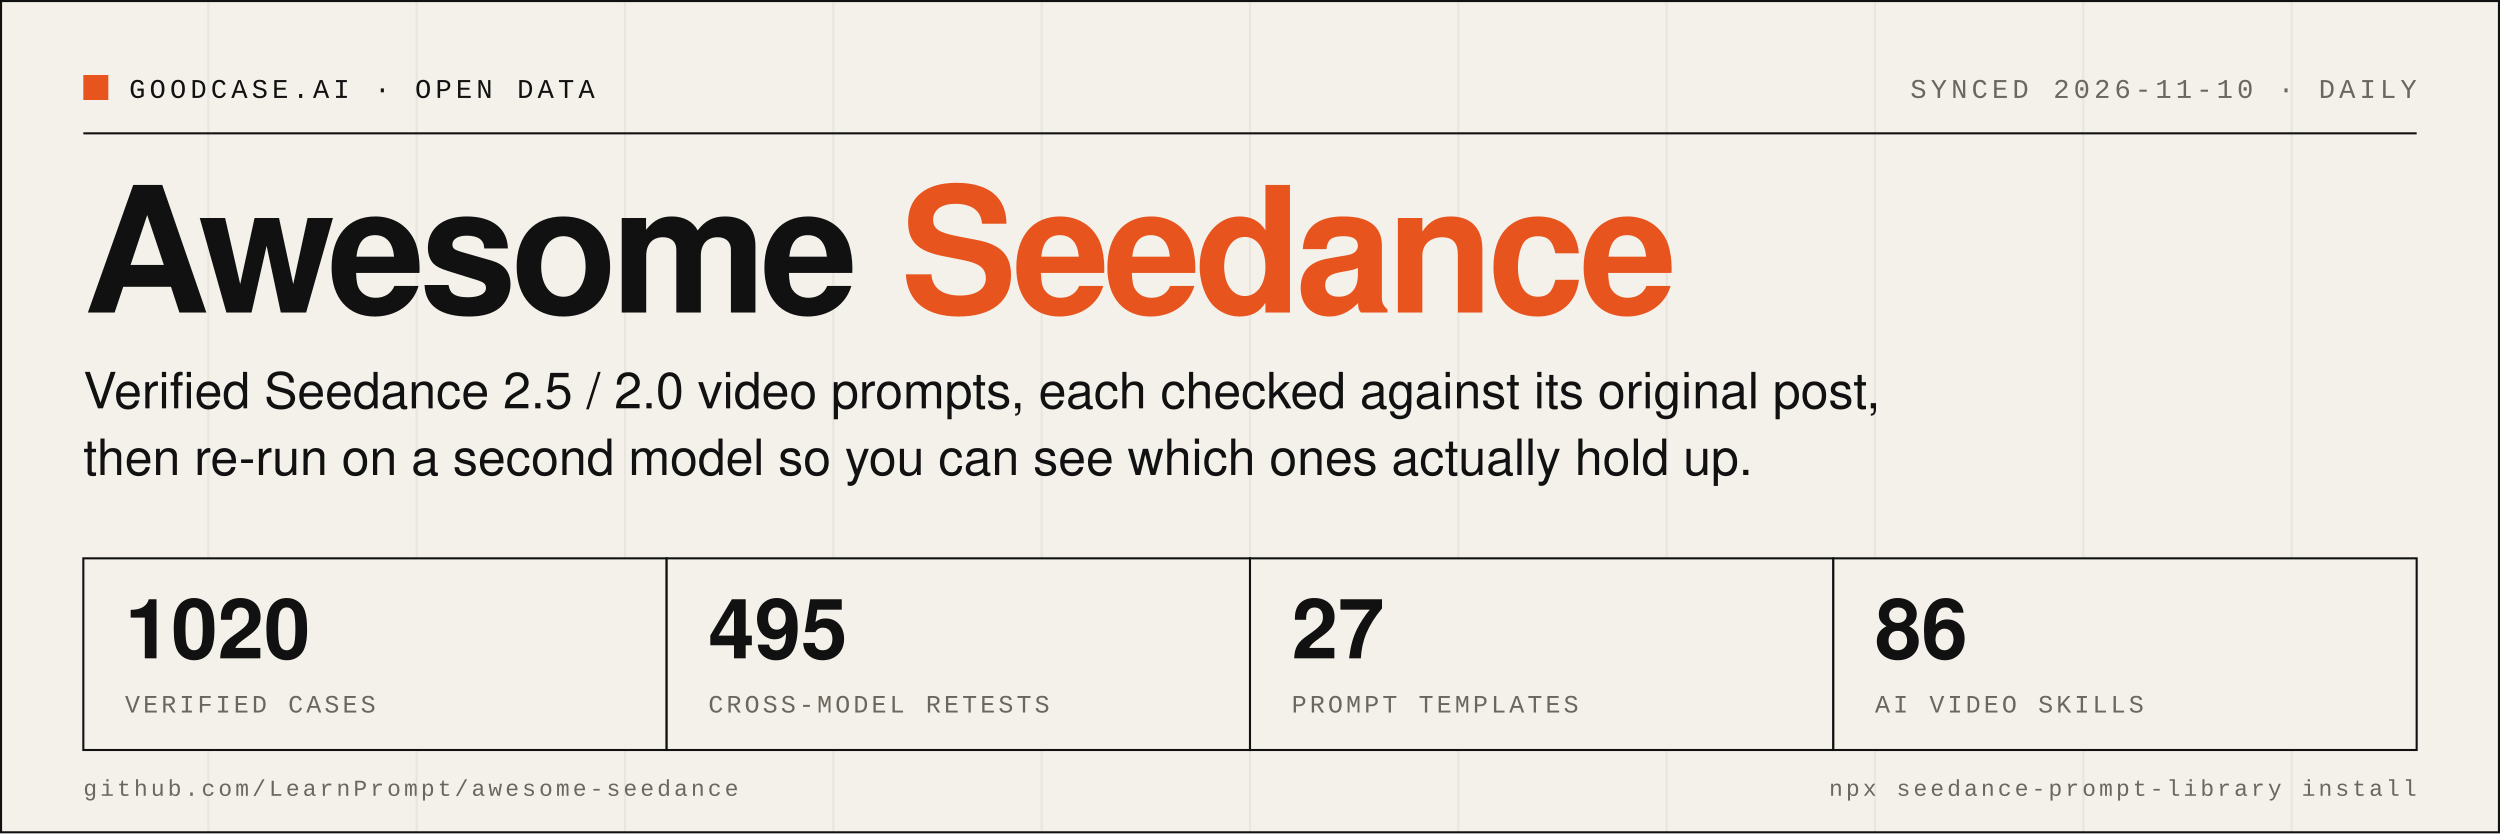
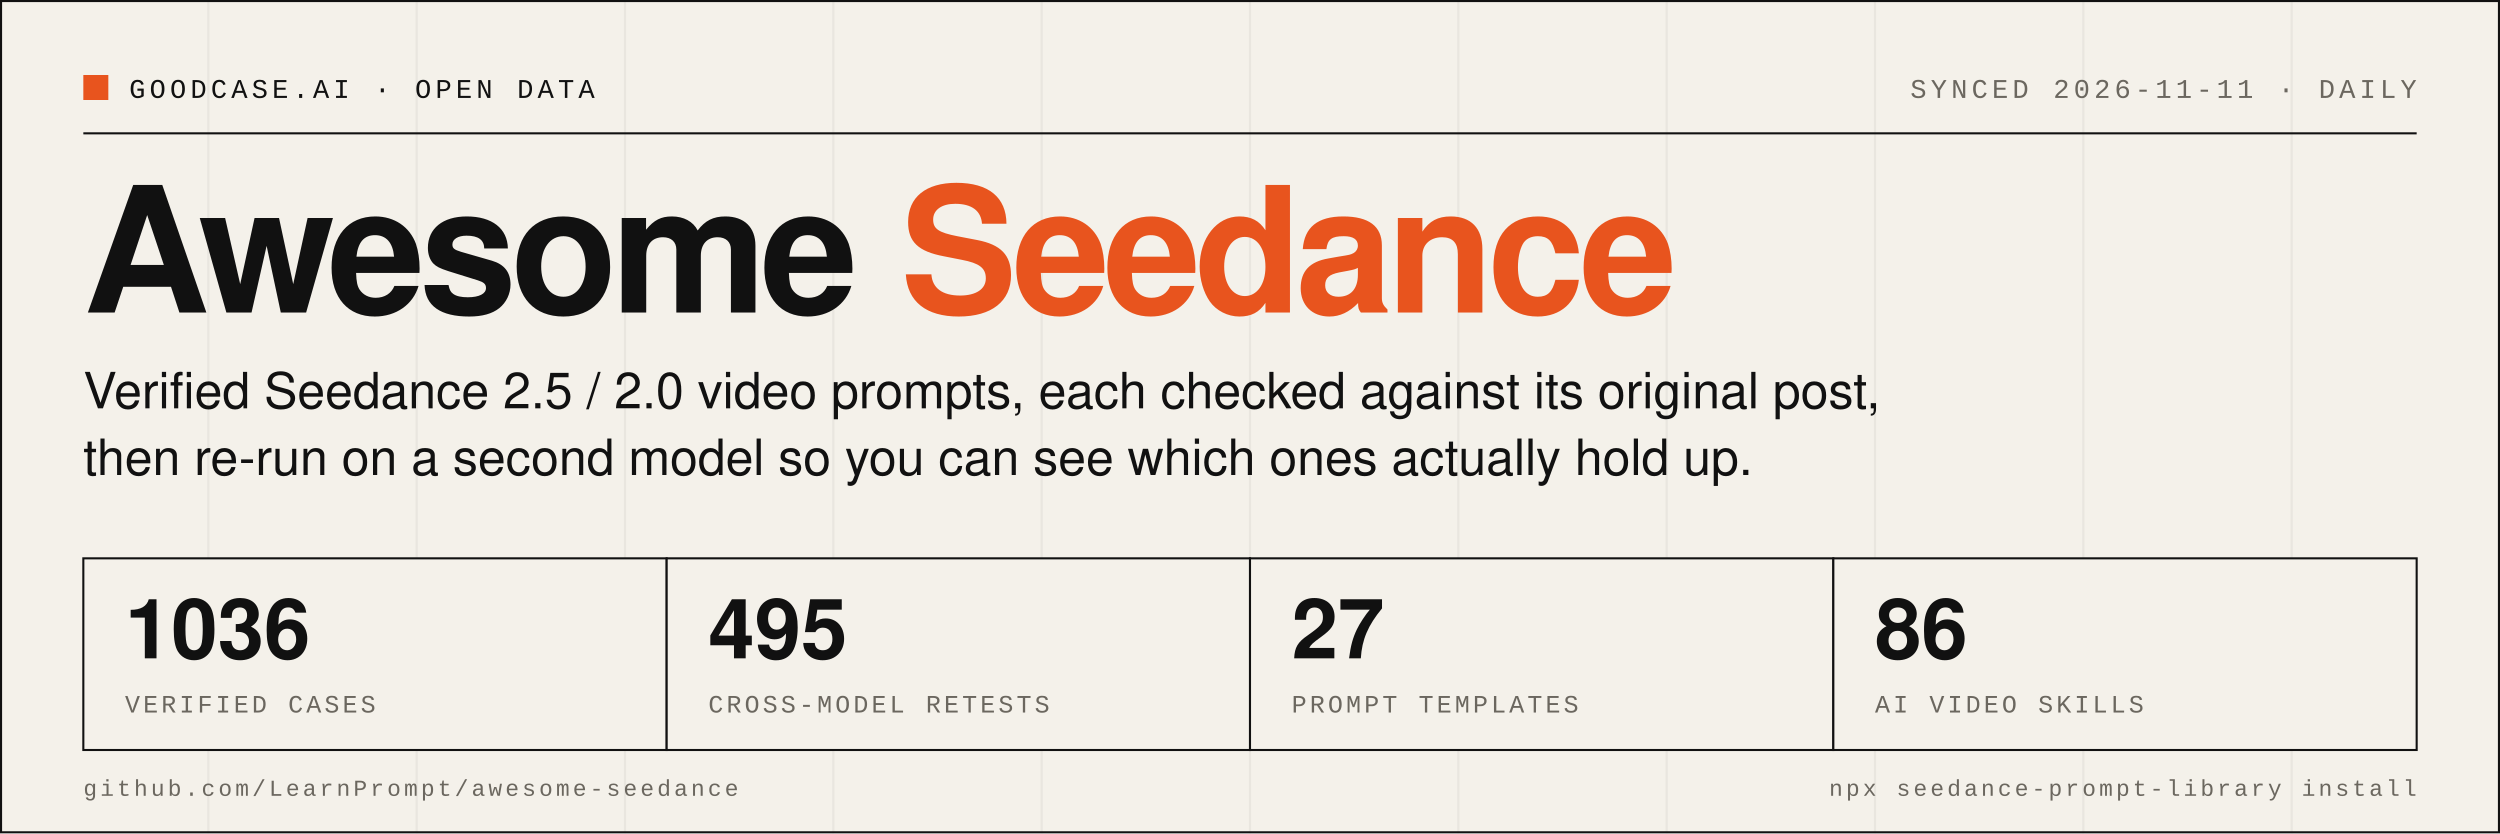
- <svg xmlns="http://www.w3.org/2000/svg" width="1200" height="400" viewBox="0 0 1200 400" role="img" aria-label="Awesome Seedance: 1020 verified cases, 495 cross-model retests, 27 prompt templates, 86 AI video skills">
+ <svg xmlns="http://www.w3.org/2000/svg" width="1200" height="400" viewBox="0 0 1200 400" role="img" aria-label="Awesome Seedance: 1036 verified cases, 495 cross-model retests, 27 prompt templates, 86 AI video skills">
  <rect width="1200" height="400" fill="#F4F1EA" />
  <line x1="0" y1="0" x2="0" y2="400" stroke="#111111" stroke-opacity="0.05" stroke-width="1" />
  <line x1="100" y1="0" x2="100" y2="400" stroke="#111111" stroke-opacity="0.05" stroke-width="1" />
  <line x1="200" y1="0" x2="200" y2="400" stroke="#111111" stroke-opacity="0.05" stroke-width="1" />
  <line x1="300" y1="0" x2="300" y2="400" stroke="#111111" stroke-opacity="0.05" stroke-width="1" />
  <line x1="400" y1="0" x2="400" y2="400" stroke="#111111" stroke-opacity="0.05" stroke-width="1" />
  <line x1="500" y1="0" x2="500" y2="400" stroke="#111111" stroke-opacity="0.05" stroke-width="1" />
  <line x1="600" y1="0" x2="600" y2="400" stroke="#111111" stroke-opacity="0.05" stroke-width="1" />
  <line x1="700" y1="0" x2="700" y2="400" stroke="#111111" stroke-opacity="0.05" stroke-width="1" />
  <line x1="800" y1="0" x2="800" y2="400" stroke="#111111" stroke-opacity="0.05" stroke-width="1" />
  <line x1="900" y1="0" x2="900" y2="400" stroke="#111111" stroke-opacity="0.05" stroke-width="1" />
  <line x1="1000" y1="0" x2="1000" y2="400" stroke="#111111" stroke-opacity="0.05" stroke-width="1" />
  <line x1="1100" y1="0" x2="1100" y2="400" stroke="#111111" stroke-opacity="0.05" stroke-width="1" />
  <rect x="0.5" y="0.5" width="1199" height="399" fill="none" stroke="#111111" stroke-width="1" />
  <rect x="40" y="36" width="12" height="12" fill="#E8541E" />
  <text x="62" y="47" font-family="SFMono-Regular, Menlo, Consolas, 'Liberation Mono', monospace" font-size="13" letter-spacing="2" fill="#111111">GOODCASE.AI · OPEN DATA</text>
-   <text x="1160" y="47" text-anchor="end" font-family="SFMono-Regular, Menlo, Consolas, 'Liberation Mono', monospace" font-size="13" letter-spacing="2" fill="#6B675F">SYNCED 2026-11-10 · DAILY</text>
+   <text x="1160" y="47" text-anchor="end" font-family="SFMono-Regular, Menlo, Consolas, 'Liberation Mono', monospace" font-size="13" letter-spacing="2" fill="#6B675F">SYNCED 2026-11-11 · DAILY</text>
  <line x1="40" y1="64" x2="1160" y2="64" stroke="#111111" stroke-width="1" />
  <text x="40" y="150" font-family="Helvetica Neue, Helvetica, Arial, 'PingFang SC', sans-serif" font-size="84" font-weight="800" letter-spacing="-3" fill="#111111">Awesome <tspan fill="#E8541E">Seedance</tspan>
  </text>
  <text x="40" y="196" font-family="Helvetica Neue, Helvetica, Arial, 'PingFang SC', sans-serif" font-size="24" fill="#111111">Verified Seedance 2.5 / 2.0 video prompts, each checked against its original post,</text>
  <text x="40" y="228" font-family="Helvetica Neue, Helvetica, Arial, 'PingFang SC', sans-serif" font-size="24" fill="#111111">then re-run on a second model so you can see which ones actually hold up.</text>
  <rect x="40" y="268" width="280" height="92" fill="#F4F1EA" stroke="#111111" stroke-width="1" />
-   <text x="60" y="316" font-family="Helvetica Neue, Helvetica, Arial, 'PingFang SC', sans-serif" font-size="40" font-weight="700" fill="#111111">1020</text>
+   <text x="60" y="316" font-family="Helvetica Neue, Helvetica, Arial, 'PingFang SC', sans-serif" font-size="40" font-weight="700" fill="#111111">1036</text>
  <text x="60" y="342" font-family="SFMono-Regular, Menlo, Consolas, 'Liberation Mono', monospace" font-size="12" letter-spacing="1.5" fill="#6B675F">VERIFIED CASES</text>
  <rect x="320" y="268" width="280" height="92" fill="#F4F1EA" stroke="#111111" stroke-width="1" />
  <text x="340" y="316" font-family="Helvetica Neue, Helvetica, Arial, 'PingFang SC', sans-serif" font-size="40" font-weight="700" fill="#111111">495</text>
  <text x="340" y="342" font-family="SFMono-Regular, Menlo, Consolas, 'Liberation Mono', monospace" font-size="12" letter-spacing="1.5" fill="#6B675F">CROSS-MODEL RETESTS</text>
  <rect x="600" y="268" width="280" height="92" fill="#F4F1EA" stroke="#111111" stroke-width="1" />
  <text x="620" y="316" font-family="Helvetica Neue, Helvetica, Arial, 'PingFang SC', sans-serif" font-size="40" font-weight="700" fill="#111111">27</text>
  <text x="620" y="342" font-family="SFMono-Regular, Menlo, Consolas, 'Liberation Mono', monospace" font-size="12" letter-spacing="1.5" fill="#6B675F">PROMPT TEMPLATES</text>
  <rect x="880" y="268" width="280" height="92" fill="#F4F1EA" stroke="#111111" stroke-width="1" />
  <text x="900" y="316" font-family="Helvetica Neue, Helvetica, Arial, 'PingFang SC', sans-serif" font-size="40" font-weight="700" fill="#111111">86</text>
  <text x="900" y="342" font-family="SFMono-Regular, Menlo, Consolas, 'Liberation Mono', monospace" font-size="12" letter-spacing="1.5" fill="#6B675F">AI VIDEO SKILLS</text>
  <text x="40" y="382" font-family="SFMono-Regular, Menlo, Consolas, 'Liberation Mono', monospace" font-size="11" letter-spacing="1.5" fill="#6B675F">github.com/LearnPrompt/awesome-seedance</text>
  <text x="1160" y="382" text-anchor="end" font-family="SFMono-Regular, Menlo, Consolas, 'Liberation Mono', monospace" font-size="11" letter-spacing="1.5" fill="#6B675F">npx seedance-prompt-library install</text>
</svg>
